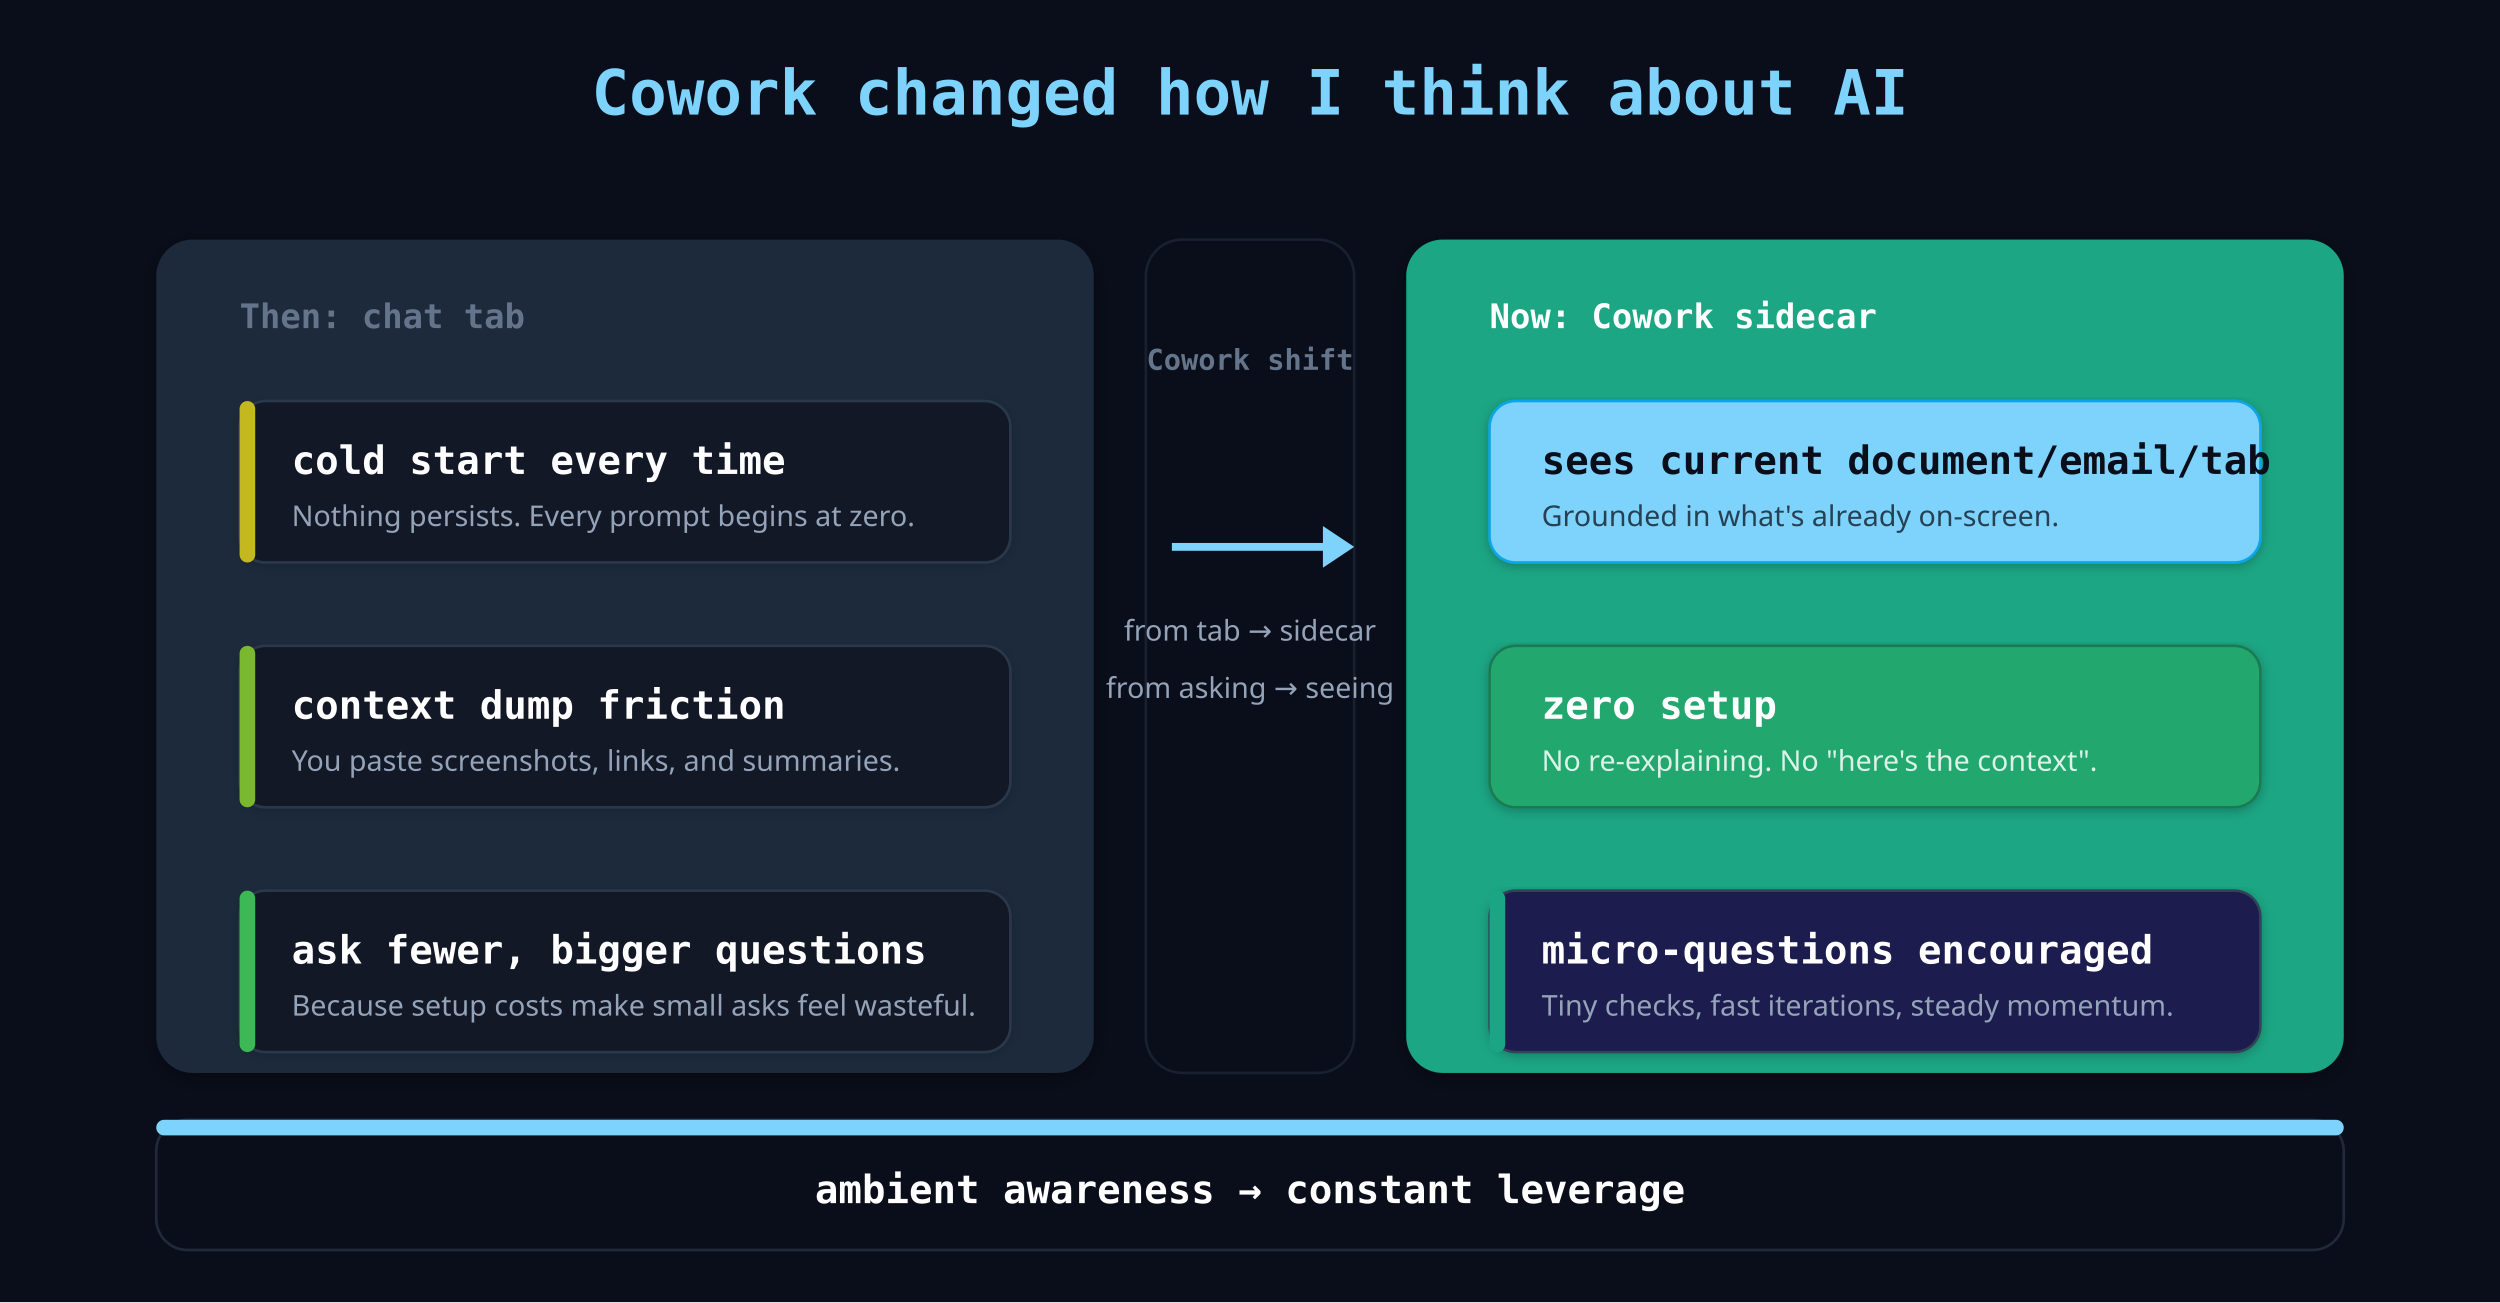
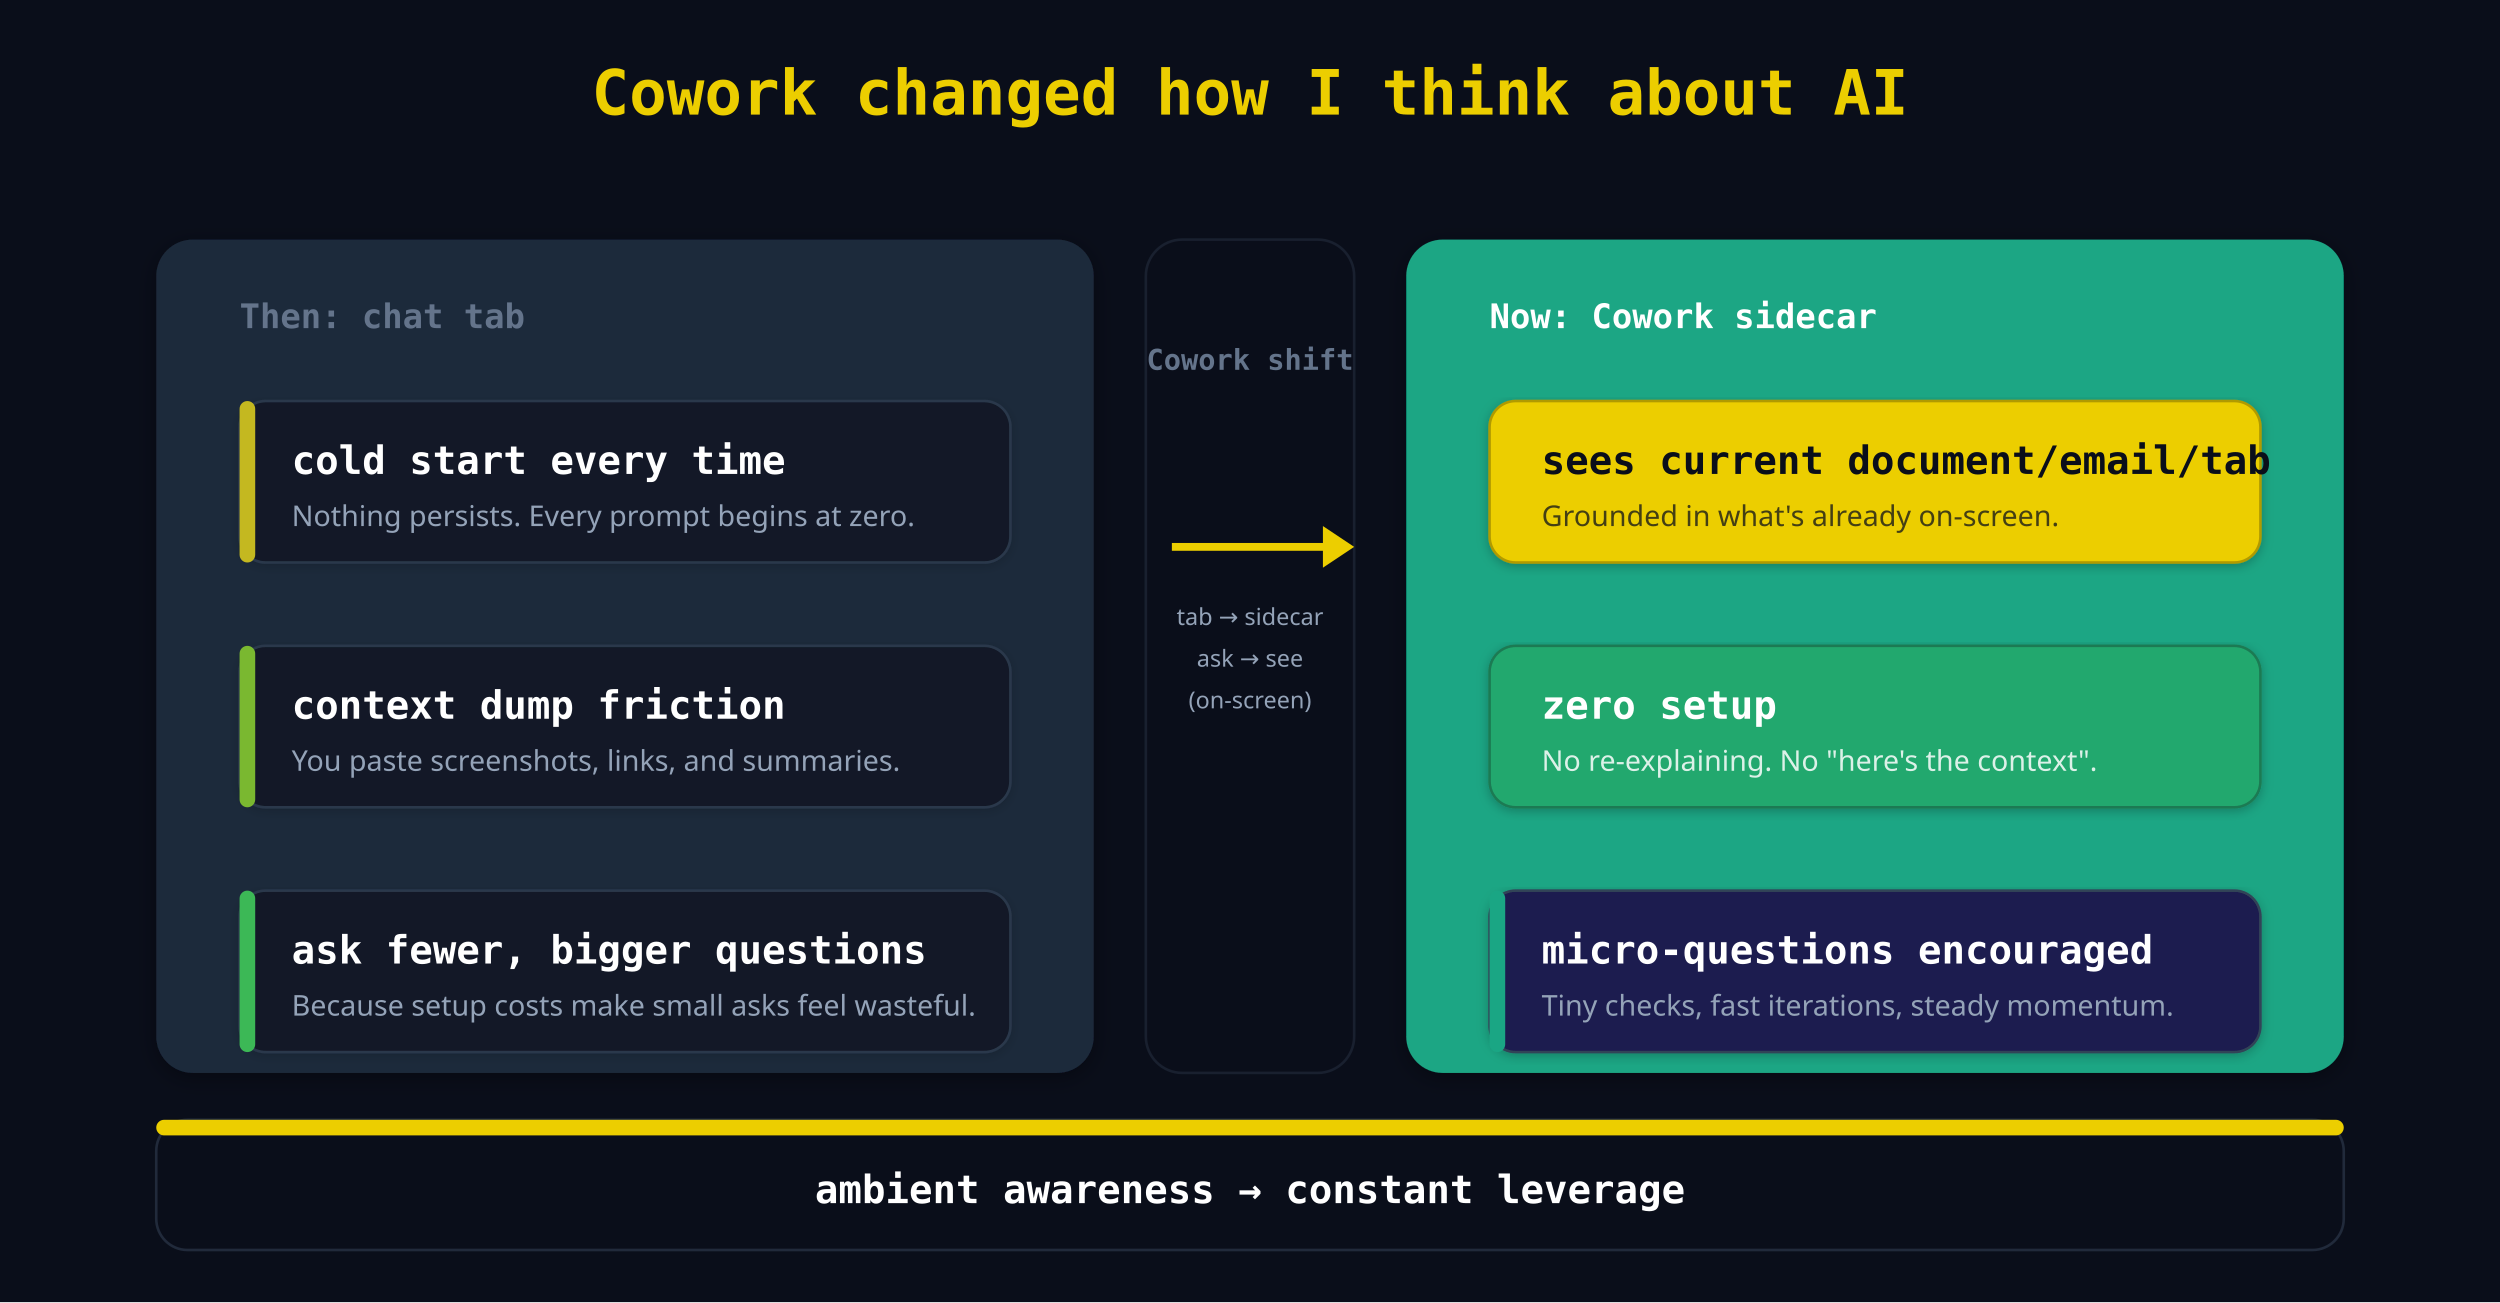
<svg xmlns="http://www.w3.org/2000/svg" viewBox="0 0 960 500" width="960" height="500">
  <defs>
    <style>
    </style>
    <filter id="shadow" x="-4%" y="-4%" width="108%" height="116%">
      <feDropShadow dx="0" dy="2" stdDeviation="4" flood-color="#000000" flood-opacity="0.35" />
    </filter>
    <filter id="shadow-sm" x="-2%" y="-4%" width="104%" height="112%">
      <feDropShadow dx="0" dy="1" stdDeviation="2" flood-color="#000000" flood-opacity="0.25" />
    </filter>
  </defs>
  <rect x="0" y="0" width="960" height="500" fill="#0A0E1A" />
-   <text x="480" y="44" text-anchor="middle" fill="#7dd3fc" font-family="JetBrains Mono, monospace" font-weight="600" font-size="24">Cowork changed how I think about AI</text>
+   <text x="480" y="44" text-anchor="middle" fill="#ECCE00" font-family="JetBrains Mono, monospace" font-weight="600" font-size="24">Cowork changed how I think about AI</text>
  <rect x="60" y="92" width="360" height="320" rx="14" ry="14" fill="#1e293b" filter="url(#shadow)" />
  <rect x="540" y="92" width="360" height="320" rx="14" ry="14" fill="#1AA684" filter="url(#shadow)" />
  <text x="92" y="126" text-anchor="start" fill="#64748b" font-family="JetBrains Mono, monospace" font-weight="600" font-size="13">Then: chat tab</text>
  <text x="572" y="126" text-anchor="start" fill="#ffffff" font-family="JetBrains Mono, monospace" font-weight="600" font-size="13">Now: Cowork sidecar</text>
  <rect x="92" y="154" width="296" height="62" rx="10" ry="10" fill="#0A0E1A" opacity="0.62" stroke="#334155" stroke-width="1" filter="url(#shadow-sm)" />
  <rect x="92" y="154" width="6" height="62" rx="3" ry="3" fill="#c4b820" />
  <text x="112" y="182" text-anchor="start" fill="#ffffff" font-family="JetBrains Mono, monospace" font-weight="600" font-size="15">cold start every time</text>
-   <text x="112" y="202" text-anchor="start" fill="#94a3b8" font-family="Manrope, sans-serif" font-weight="400" font-size="11">Nothing persists. Every prompt begins at zero.</text>
+   <text x="112" y="202" text-anchor="start" fill="#94a3b8" font-family="IBM Plex Sans, sans-serif" font-weight="400" font-size="11">Nothing persists. Every prompt begins at zero.</text>
  <rect x="92" y="248" width="296" height="62" rx="10" ry="10" fill="#0A0E1A" opacity="0.62" stroke="#334155" stroke-width="1" filter="url(#shadow-sm)" />
  <rect x="92" y="248" width="6" height="62" rx="3" ry="3" fill="#7ab830" />
  <text x="112" y="276" text-anchor="start" fill="#ffffff" font-family="JetBrains Mono, monospace" font-weight="600" font-size="15">context dump friction</text>
-   <text x="112" y="296" text-anchor="start" fill="#94a3b8" font-family="Manrope, sans-serif" font-weight="400" font-size="11">You paste screenshots, links, and summaries.</text>
+   <text x="112" y="296" text-anchor="start" fill="#94a3b8" font-family="IBM Plex Sans, sans-serif" font-weight="400" font-size="11">You paste screenshots, links, and summaries.</text>
  <rect x="92" y="342" width="296" height="62" rx="10" ry="10" fill="#0A0E1A" opacity="0.62" stroke="#334155" stroke-width="1" filter="url(#shadow-sm)" />
  <rect x="92" y="342" width="6" height="62" rx="3" ry="3" fill="#3cb856" />
  <text x="112" y="370" text-anchor="start" fill="#ffffff" font-family="JetBrains Mono, monospace" font-weight="600" font-size="15">ask fewer, bigger questions</text>
-   <text x="112" y="390" text-anchor="start" fill="#94a3b8" font-family="Manrope, sans-serif" font-weight="400" font-size="11">Because setup costs make small asks feel wasteful.</text>
+   <text x="112" y="390" text-anchor="start" fill="#94a3b8" font-family="IBM Plex Sans, sans-serif" font-weight="400" font-size="11">Because setup costs make small asks feel wasteful.</text>
  <rect x="440" y="92" width="80" height="320" rx="14" ry="14" fill="#0A0E1A" opacity="0.35" stroke="#334155" stroke-width="1" />
  <text x="480" y="142" text-anchor="middle" fill="#64748b" font-family="JetBrains Mono, monospace" font-weight="600" font-size="11">Cowork shift</text>
-   <line x1="450" y1="210" x2="510" y2="210" stroke="#7dd3fc" stroke-width="3" />
-   <polygon points="520,210 508,202 508,218" fill="#7dd3fc" />
-   <text x="480" y="246" text-anchor="middle" fill="#94a3b8" font-family="Manrope, sans-serif" font-weight="400" font-size="11">from tab → sidecar</text>
-   <text x="480" y="268" text-anchor="middle" fill="#94a3b8" font-family="Manrope, sans-serif" font-weight="400" font-size="11">from asking → seeing</text>
-   <rect x="572" y="154" width="296" height="62" rx="10" ry="10" fill="#7dd3fc" stroke="#0ea5e9" stroke-width="1" filter="url(#shadow-sm)" />
+   <line x1="450" y1="210" x2="510" y2="210" stroke="#ECCE00" stroke-width="3" />
+   <polygon points="520,210 508,202 508,218" fill="#ECCE00" />
+   <text x="480" y="240" text-anchor="middle" fill="#94a3b8" font-family="IBM Plex Sans, sans-serif" font-weight="400" font-size="9">tab → sidecar</text>
+   <text x="480" y="256" text-anchor="middle" fill="#94a3b8" font-family="IBM Plex Sans, sans-serif" font-weight="400" font-size="9">ask → see</text>
+   <text x="480" y="272" text-anchor="middle" fill="#94a3b8" font-family="IBM Plex Sans, sans-serif" font-weight="400" font-size="9">(on-screen)</text>
+   <rect x="572" y="154" width="296" height="62" rx="10" ry="10" fill="#ECCE00" stroke="#b09a00" stroke-width="1" filter="url(#shadow-sm)" />
  <text x="592" y="182" text-anchor="start" fill="#0A0E1A" font-family="JetBrains Mono, monospace" font-weight="600" font-size="15">sees current document/email/tab</text>
-   <text x="592" y="202" text-anchor="start" fill="#0A0E1A" opacity="0.74" font-family="Manrope, sans-serif" font-weight="500" font-size="11">Grounded in what's already on-screen.</text>
+   <text x="592" y="202" text-anchor="start" fill="#0A0E1A" opacity="0.74" font-family="IBM Plex Sans, sans-serif" font-weight="500" font-size="11">Grounded in what's already on-screen.</text>
  <rect x="572" y="248" width="296" height="62" rx="10" ry="10" fill="#22a86e" stroke="#1a7a52" stroke-width="1" filter="url(#shadow-sm)" />
  <text x="592" y="276" text-anchor="start" fill="#ffffff" font-family="JetBrains Mono, monospace" font-weight="600" font-size="15">zero setup</text>
-   <text x="592" y="296" text-anchor="start" fill="#ffffff" opacity="0.84" font-family="Manrope, sans-serif" font-weight="400" font-size="11">No re-explaining. No "here's the context".</text>
+   <text x="592" y="296" text-anchor="start" fill="#ffffff" opacity="0.84" font-family="IBM Plex Sans, sans-serif" font-weight="400" font-size="11">No re-explaining. No "here's the context".</text>
  <rect x="572" y="342" width="296" height="62" rx="10" ry="10" fill="#1B134D" opacity="0.96" stroke="#334155" stroke-width="1" filter="url(#shadow-sm)" />
  <rect x="572" y="342" width="6" height="62" rx="3" ry="3" fill="#1AA684" />
  <text x="592" y="370" text-anchor="start" fill="#ffffff" font-family="JetBrains Mono, monospace" font-weight="600" font-size="15">micro-questions encouraged</text>
-   <text x="592" y="390" text-anchor="start" fill="#94a3b8" font-family="Manrope, sans-serif" font-weight="400" font-size="11">Tiny checks, fast iterations, steady momentum.</text>
+   <text x="592" y="390" text-anchor="start" fill="#94a3b8" font-family="IBM Plex Sans, sans-serif" font-weight="400" font-size="11">Tiny checks, fast iterations, steady momentum.</text>
  <rect x="60" y="430" width="840" height="50" rx="12" ry="12" fill="#0A0E1A" opacity="0.55" stroke="#334155" stroke-width="1" />
-   <rect x="60" y="430" width="840" height="6" rx="3" ry="3" fill="#7dd3fc" />
+   <rect x="60" y="430" width="840" height="6" rx="3" ry="3" fill="#ECCE00" />
  <text x="480" y="462" text-anchor="middle" fill="#ffffff" font-family="JetBrains Mono, monospace" font-weight="600" font-size="15">ambient awareness → constant leverage</text>
</svg>
